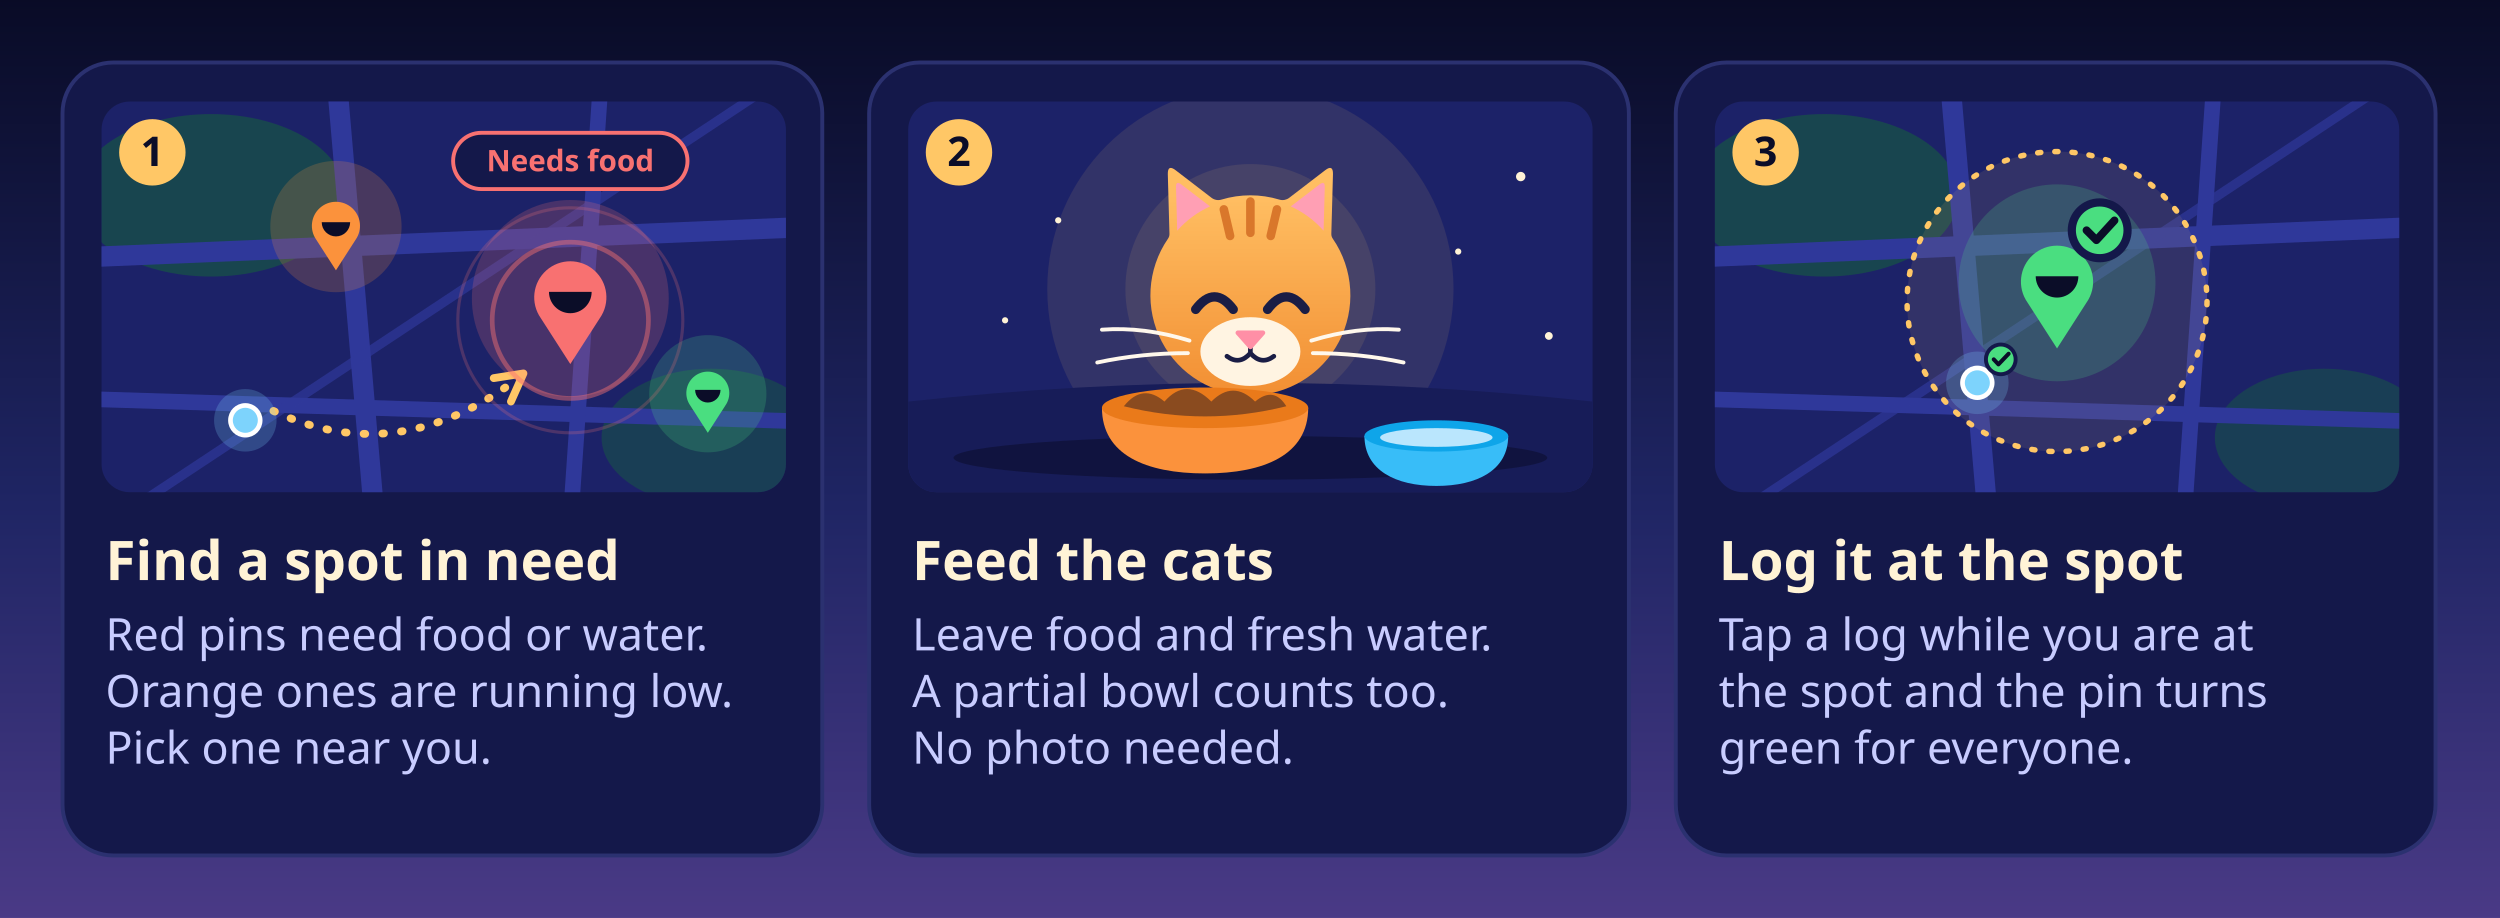
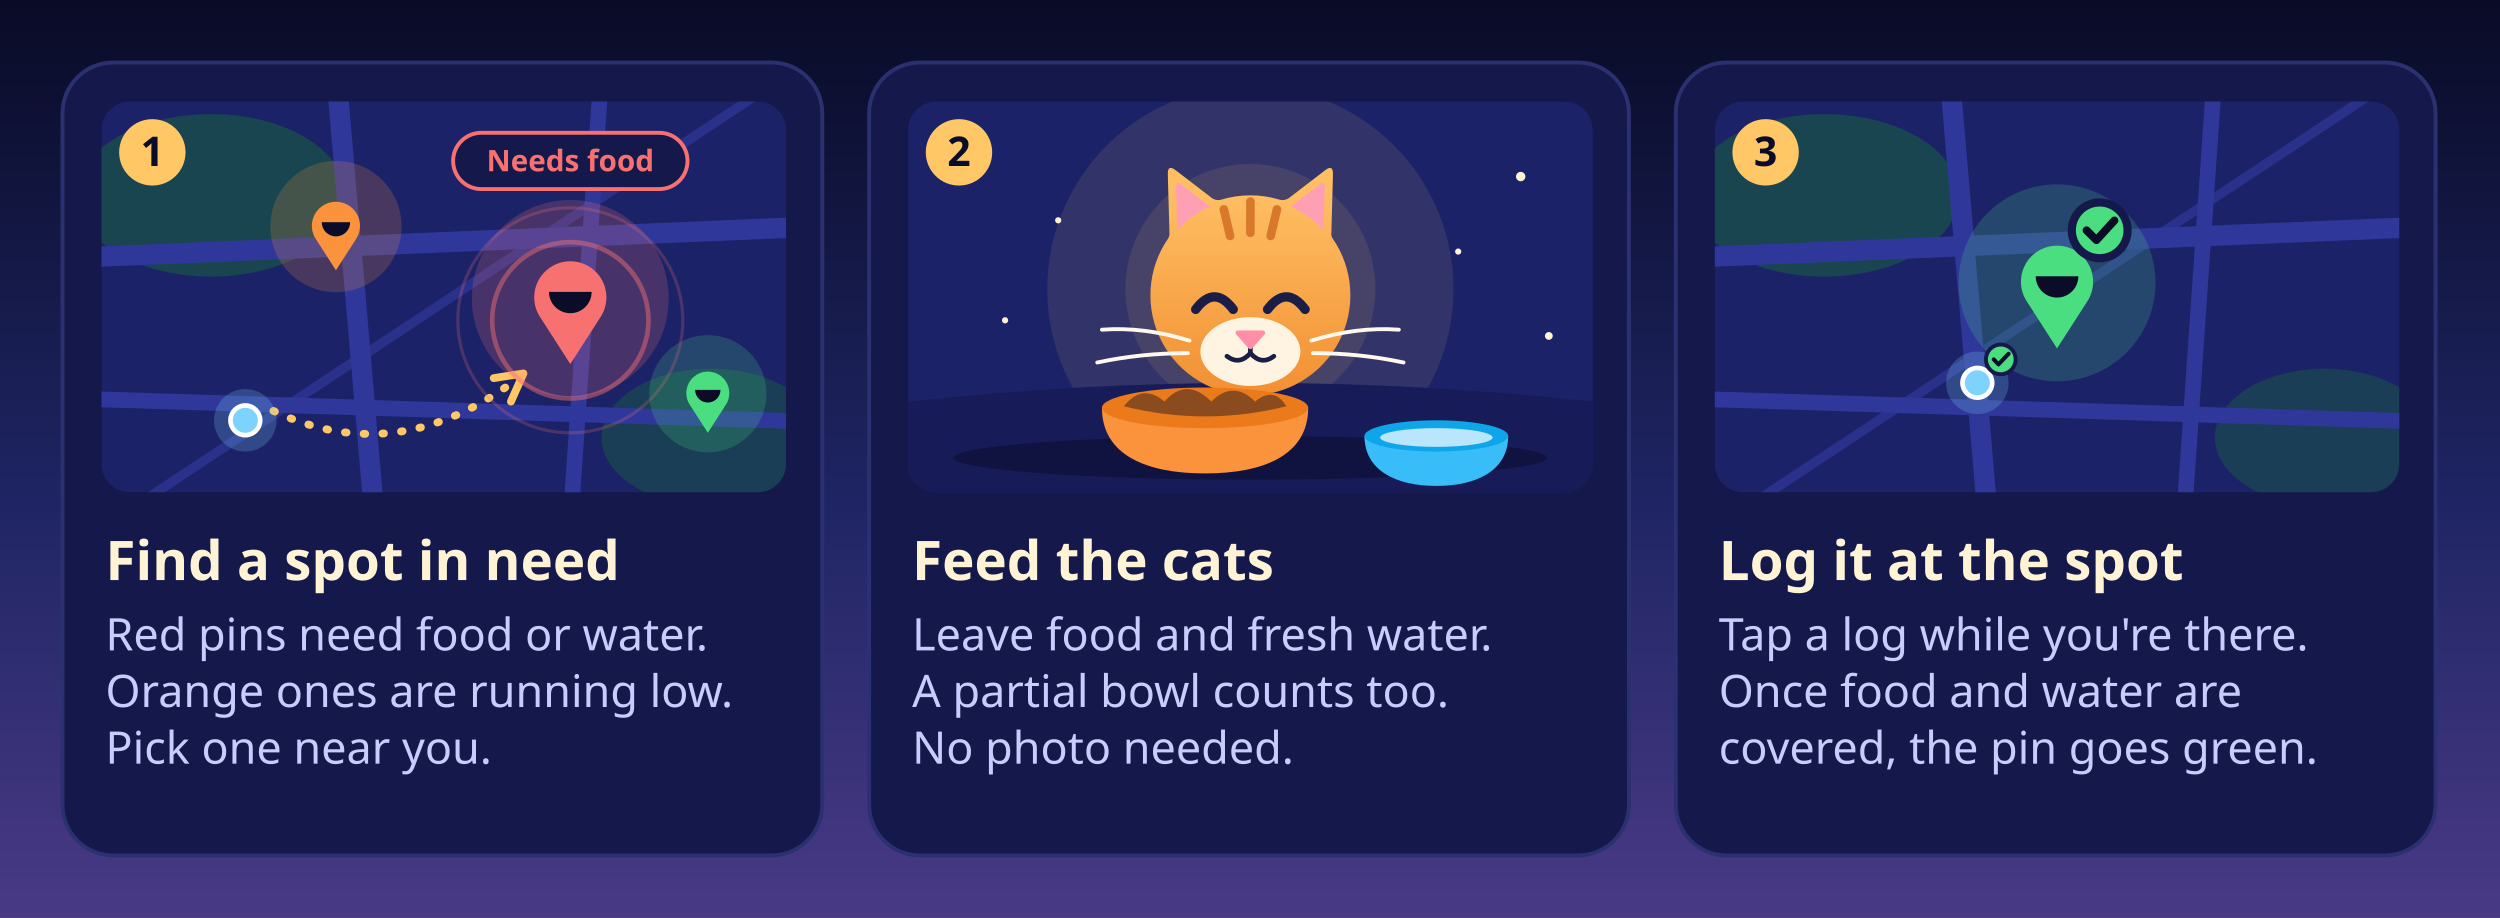
- <svg xmlns="http://www.w3.org/2000/svg" viewBox="0 0 1280 470" width="1280" height="470" role="img" aria-labelledby="t d">
+ <svg xmlns="http://www.w3.org/2000/svg" xmlns:xlink="http://www.w3.org/1999/xlink" viewBox="0 0 1280 470" width="1280" height="470" role="img" aria-labelledby="t d">
  <defs>
    <linearGradient id="sky" x1="0" y1="0" x2="0" y2="1">
      <stop offset="0" stop-color="#090b26" />
      <stop offset=".55" stop-color="#1f2564" />
      <stop offset="1" stop-color="#4a3a86" />
    </linearGradient>
    <linearGradient id="cat-fur" gradientUnits="userSpaceOnUse" x1="0" y1="104" x2="0" y2="360">
      <stop offset="0" stop-color="#ffbe62" />
      <stop offset="1" stop-color="#f28f33" />
    </linearGradient>
    <path id="inner-ear" d="M162.3 149.3 L160.8 93.7 Q160.5 84.7 167.7 90.2 L204.3 118.2 A125 125 0 0 0 162.3 149.3 Z" fill="#ff9fb4" />
+     <clipPath id="card-art">
+       <rect width="438" height="250" rx="18" />
+     </clipPath>
+     <g id="map">
+       <rect width="438" height="250" fill="#1c2268" />
+       <ellipse cx="70" cy="60" rx="86" ry="52" fill="#175047" opacity=".75" />
+       <ellipse cx="390" cy="215" rx="70" ry="44" fill="#175047" opacity=".6" />
+       <g stroke="#2f389a" stroke-linecap="round" fill="none">
+         <path d="M-20 100 L458 80" stroke-width="13" />
+         <path d="M-20 190 L458 205" stroke-width="10" />
+         <path d="M150 -20 L175 270" stroke-width="13" />
+         <path d="M320 -20 L300 270" stroke-width="10" />
+         <path d="M20 260 L428 -10" stroke-width="6" opacity=".7" />
+       </g>
+     </g>
  </defs>
  <rect width="1280" height="470" fill="url(#sky)" />
  <g font-family="Rubik, 'Segoe UI', system-ui, sans-serif">
    <g>
      <rect x="32" y="32" width="389" height="406" rx="26" fill="#14184a" stroke="#2b3170" stroke-width="2" />
      <g transform="translate(52 52) scale(0.8)">
-         <clipPath id="clip0">
-           <rect width="438" height="250" rx="18" />
-         </clipPath>
-         <g clip-path="url(#clip0)">
-           <rect width="438" height="250" fill="#1c2268" />
-           <ellipse cx="70" cy="60" rx="86" ry="52" fill="#175047" opacity=".75" />
-           <ellipse cx="390" cy="215" rx="70" ry="44" fill="#175047" opacity=".6" />
-           <g stroke="#2f389a" stroke-linecap="round" fill="none">
-             <path d="M-20 100 L458 80" stroke-width="13" />
-             <path d="M-20 190 L458 205" stroke-width="10" />
-             <path d="M150 -20 L175 270" stroke-width="13" />
-             <path d="M320 -20 L300 270" stroke-width="10" />
-             <path d="M20 260 L428 -10" stroke-width="6" opacity=".7" />
-           </g>
+         <g clip-path="url(#card-art)">
+           <use xlink:href="#map" />
          <g transform="translate(150 108) scale(1.4)">
            <circle cx="0" cy="-20" r="30" fill="#fb923c" opacity=".2" />
            <path d="M0 0 L-9 -14 A11 11 0 1 1 9 -14 Z" fill="#fb923c" />
            <path d="M-6.5 -22 H6.5 A6.5 6.5 0 0 1 -6.5 -22 Z" fill="#0b0d28" />
          </g>
          <g transform="translate(388 212) scale(1.25)">
            <circle cx="0" cy="-20" r="30" fill="#4ade80" opacity=".2" />
            <path d="M0 0 L-9 -14 A11 11 0 1 1 9 -14 Z" fill="#4ade80" />
            <path d="M-6.5 -22 H6.5 A6.5 6.5 0 0 1 -6.5 -22 Z" fill="#0b0d28" />
          </g>
          <path d="M110 198 Q190 236 268 176" fill="none" stroke="#ffc766" stroke-width="5" stroke-linecap="round" stroke-dasharray="1 11" />
          <path d="M262 192 L270 174 L251 177" fill="none" stroke="#ffc766" stroke-width="5" stroke-linecap="round" stroke-linejoin="round" />
          <circle cx="300" cy="140" r="50" fill="none" stroke="#f87171" stroke-width="3" opacity=".45" />
          <circle cx="300" cy="140" r="72" fill="none" stroke="#f87171" stroke-width="2" opacity=".22" />
          <g transform="translate(300 168) scale(2.1)">
            <circle cx="0" cy="-20" r="30" fill="#f87171" opacity=".2" />
            <path d="M0 0 L-9 -14 A11 11 0 1 1 9 -14 Z" fill="#f87171" />
            <path d="M-6.5 -22 H6.5 A6.5 6.5 0 0 1 -6.5 -22 Z" fill="#0b0d28" />
          </g>
          <g transform="translate(300 38)">
            <rect x="-75.0" y="-18" width="150" height="36" rx="18" fill="#14184a" stroke="#f87171" stroke-width="2.5" />
            <text y="6.6" text-anchor="middle" font-size="19" font-weight="700" fill="#f87171">Needs food</text>
          </g>
          <g transform="translate(92 204)">
            <circle r="20" fill="#7dd3fc" opacity=".22" />
            <circle r="9.5" fill="#7dd3fc" stroke="#fff" stroke-width="3" />
          </g>
        </g>
      </g>
      <g transform="translate(78 78)">
        <circle r="17" fill="#ffc766" />
-         <text y="7" text-anchor="middle" font-size="21" font-weight="700" fill="#0b0d28">1</text>
+         <text y="7" text-anchor="middle" font-size="21" font-weight="800" fill="#0b0d28">1</text>
      </g>
      <text x="54" y="297" font-size="28" font-weight="700" fill="#fff3d6">Find a spot in need</text>
-       <text x="54" y="333" font-size="23" font-weight="400" fill="#c8ccff">
+       <text x="54" y="333" font-size="23" font-weight="500" fill="#c8ccff">
        <tspan x="54" dy="0">Red pins need food or water.</tspan>
        <tspan x="54" dy="29">Orange ones are running low.</tspan>
        <tspan x="54" dy="29">Pick one near you.</tspan>
      </text>
    </g>
    <g>
      <rect x="445" y="32" width="389" height="406" rx="26" fill="#14184a" stroke="#2b3170" stroke-width="2" />
      <g transform="translate(465 52) scale(0.8)">
-         <clipPath id="clip1">
-           <rect width="438" height="250" rx="18" />
-         </clipPath>
-         <g clip-path="url(#clip1)">
+         <g clip-path="url(#card-art)">
          <rect width="438" height="250" fill="#1c2268" />
          <circle cx="219" cy="120" r="130" fill="#ffc766" opacity=".1" />
          <circle cx="219" cy="120" r="80" fill="#ffc766" opacity=".1" />
          <g fill="#fff3d6">
            <circle cx="40" cy="40" r="2.5" />
            <circle cx="96" cy="76" r="2" />
            <circle cx="392" cy="48" r="3" />
            <circle cx="352" cy="96" r="2" />
            <circle cx="62" cy="140" r="2" />
            <circle cx="410" cy="150" r="2.5" />
          </g>
          <path d="M0 192 Q219 168 438 192 V250 H0 Z" fill="#171c58" />
          <ellipse cx="219" cy="228" rx="190" ry="14" fill="#05061a" opacity=".4" />
          <g transform="translate(219 124) scale(0.5)">
            <g transform="translate(-256 -232)">
              <path d="M256.0 360.0 A128 128 0 0 0 361.4 159.4 A10 10 0 0 1 359.6 153.4 L361.7 77.0 Q362.0 64.0 351.7 71.9 L305.7 107.2 A14 14 0 0 1 293.1 109.5 A128 128 0 0 0 218.9 109.5 A14 14 0 0 1 206.3 107.2 L160.3 71.9 Q150.0 64.0 150.3 77.0 L152.4 153.4 A10 10 0 0 1 150.6 159.4 A128 128 0 0 0 256.0 360.0 Z" fill="url(#cat-fur)" />
-               <use href="#inner-ear" />
-               <use href="#inner-ear" transform="matrix(-1 0 0 1 512 0)" />
+               <use xlink:href="#inner-ear" />
+               <use xlink:href="#inner-ear" transform="matrix(-1 0 0 1 512 0)" />
              <g stroke="#d9772b" stroke-width="11" stroke-linecap="round" fill="none">
                <path d="M256 112 V152" />
                <path d="M222 122 L230 156" />
                <path d="M290 122 L282 156" />
              </g>
              <ellipse cx="256" cy="304" rx="64" ry="44" fill="#fff4e2" />
              <g stroke="#1a1d45" stroke-linecap="round" stroke-linejoin="round" fill="none">
                <path d="M186 250 Q210 218 234 250" stroke-width="12" />
                <path d="M278 250 Q302 218 326 250" stroke-width="12" />
                <path d="M256 296 V306 M256 306 Q242 322 226 310 M256 306 Q270 322 286 310" stroke-width="6" />
              </g>
              <path d="M240 280 H272 L256 298 Z" fill="#ff8fa6" stroke="#ff8fa6" stroke-width="6" stroke-linejoin="round" />
              <g stroke="#fff8ec" stroke-width="5" stroke-linecap="round" fill="none">
                <path d="M178 290 Q120 272 66 276" />
                <path d="M176 306 Q116 306 60 318" />
                <path d="M334 290 Q392 272 446 276" />
                <path d="M336 306 Q396 306 452 318" />
              </g>
            </g>
          </g>
          <g transform="translate(190 196)">
            <path d="M-66 0 H66 C66 30 38 42 0 42 C-38 42 -66 30 -66 0 Z" fill="#fb923c" />
            <ellipse cx="0" cy="0" rx="66" ry="13" fill="#ea7a1a" />
            <path d="M-52 -1 Q-40 -16 -26 -4 Q-12 -20 4 -4 Q18 -18 32 -4 Q44 -14 52 -1 Q0 12 -52 -1 Z" fill="#8a4b1f" />
          </g>
          <g transform="translate(338 214)">
            <path d="M-46 0 H46 C46 22 26 32 0 32 C-26 32 -46 22 -46 0 Z" fill="#38bdf8" />
            <ellipse cx="0" cy="0" rx="46" ry="10" fill="#0ea5e9" />
            <ellipse cx="0" cy="1" rx="36" ry="6" fill="#bae6fd" />
          </g>
        </g>
      </g>
      <g transform="translate(491 78)">
        <circle r="17" fill="#ffc766" />
-         <text y="7" text-anchor="middle" font-size="21" font-weight="700" fill="#0b0d28">2</text>
+         <text y="7" text-anchor="middle" font-size="21" font-weight="800" fill="#0b0d28">2</text>
      </g>
      <text x="467" y="297" font-size="28" font-weight="700" fill="#fff3d6">Feed the cats</text>
-       <text x="467" y="333" font-size="23" font-weight="400" fill="#c8ccff">
+       <text x="467" y="333" font-size="23" font-weight="500" fill="#c8ccff">
        <tspan x="467" dy="0">Leave food and fresh water.</tspan>
        <tspan x="467" dy="29">A partial bowl counts too.</tspan>
        <tspan x="467" dy="29">No photo needed.</tspan>
      </text>
    </g>
    <g>
      <rect x="858" y="32" width="389" height="406" rx="26" fill="#14184a" stroke="#2b3170" stroke-width="2" />
      <g transform="translate(878 52) scale(0.8)">
-         <clipPath id="clip2">
-           <rect width="438" height="250" rx="18" />
-         </clipPath>
-         <g clip-path="url(#clip2)">
-           <rect width="438" height="250" fill="#1c2268" />
-           <ellipse cx="70" cy="60" rx="86" ry="52" fill="#175047" opacity=".75" />
-           <ellipse cx="390" cy="215" rx="70" ry="44" fill="#175047" opacity=".6" />
-           <g stroke="#2f389a" stroke-linecap="round" fill="none">
-             <path d="M-20 100 L458 80" stroke-width="13" />
-             <path d="M-20 190 L458 205" stroke-width="10" />
-             <path d="M150 -20 L175 270" stroke-width="13" />
-             <path d="M320 -20 L300 270" stroke-width="10" />
-             <path d="M20 260 L428 -10" stroke-width="6" opacity=".7" />
-           </g>
-           <circle cx="219" cy="128" r="96" fill="#ffc766" fill-opacity=".1" stroke="#ffc766" stroke-width="3.5" stroke-dasharray="2 9" stroke-linecap="round" />
+         <g clip-path="url(#card-art)">
+           <use xlink:href="#map" />
          <g transform="translate(219 158) scale(2.1)">
            <circle cx="0" cy="-20" r="30" fill="#4ade80" opacity=".2" />
            <path d="M0 0 L-9 -14 A11 11 0 1 1 9 -14 Z" fill="#4ade80" />
            <path d="M-6.5 -22 H6.5 A6.5 6.5 0 0 1 -6.5 -22 Z" fill="#0b0d28" />
            <g transform="translate(13 -36)">
              <circle r="8.5" fill="#4ade80" stroke="#14184a" stroke-width="2.5" />
              <path d="M-4 0 L-1 3 L4.5 -3" fill="none" stroke="#0b0d28" stroke-width="2.4" stroke-linecap="round" stroke-linejoin="round" />
            </g>
          </g>
          <g transform="translate(168 180)">
            <circle r="20" fill="#7dd3fc" opacity=".22" />
            <circle r="9.5" fill="#7dd3fc" stroke="#fff" stroke-width="3" />
            <g transform="translate(15 -15)">
              <circle r="9.5" fill="#4ade80" stroke="#14184a" stroke-width="2.5" />
              <path d="M-4.5 0 L-1.5 3.2 L5 -3.6" fill="none" stroke="#0b0d28" stroke-width="2.6" stroke-linecap="round" stroke-linejoin="round" />
            </g>
          </g>
        </g>
      </g>
      <g transform="translate(904 78)">
        <circle r="17" fill="#ffc766" />
-         <text y="7" text-anchor="middle" font-size="21" font-weight="700" fill="#0b0d28">3</text>
+         <text y="7" text-anchor="middle" font-size="21" font-weight="800" fill="#0b0d28">3</text>
      </g>
      <text x="880" y="297" font-size="28" font-weight="700" fill="#fff3d6">Log it at the spot</text>
-       <text x="880" y="333" font-size="23" font-weight="400" fill="#c8ccff">
-         <tspan x="880" dy="0">Tap a log while you are at</tspan>
-         <tspan x="880" dy="29">the spot and the pin turns</tspan>
-         <tspan x="880" dy="29">green for everyone.</tspan>
+       <text x="880" y="333" font-size="23" font-weight="500" fill="#c8ccff">
+         <tspan x="880" dy="0">Tap a log while you're there.</tspan>
+         <tspan x="880" dy="29">Once food and water are</tspan>
+         <tspan x="880" dy="29">covered, the pin goes green.</tspan>
      </text>
    </g>
  </g>
</svg>
